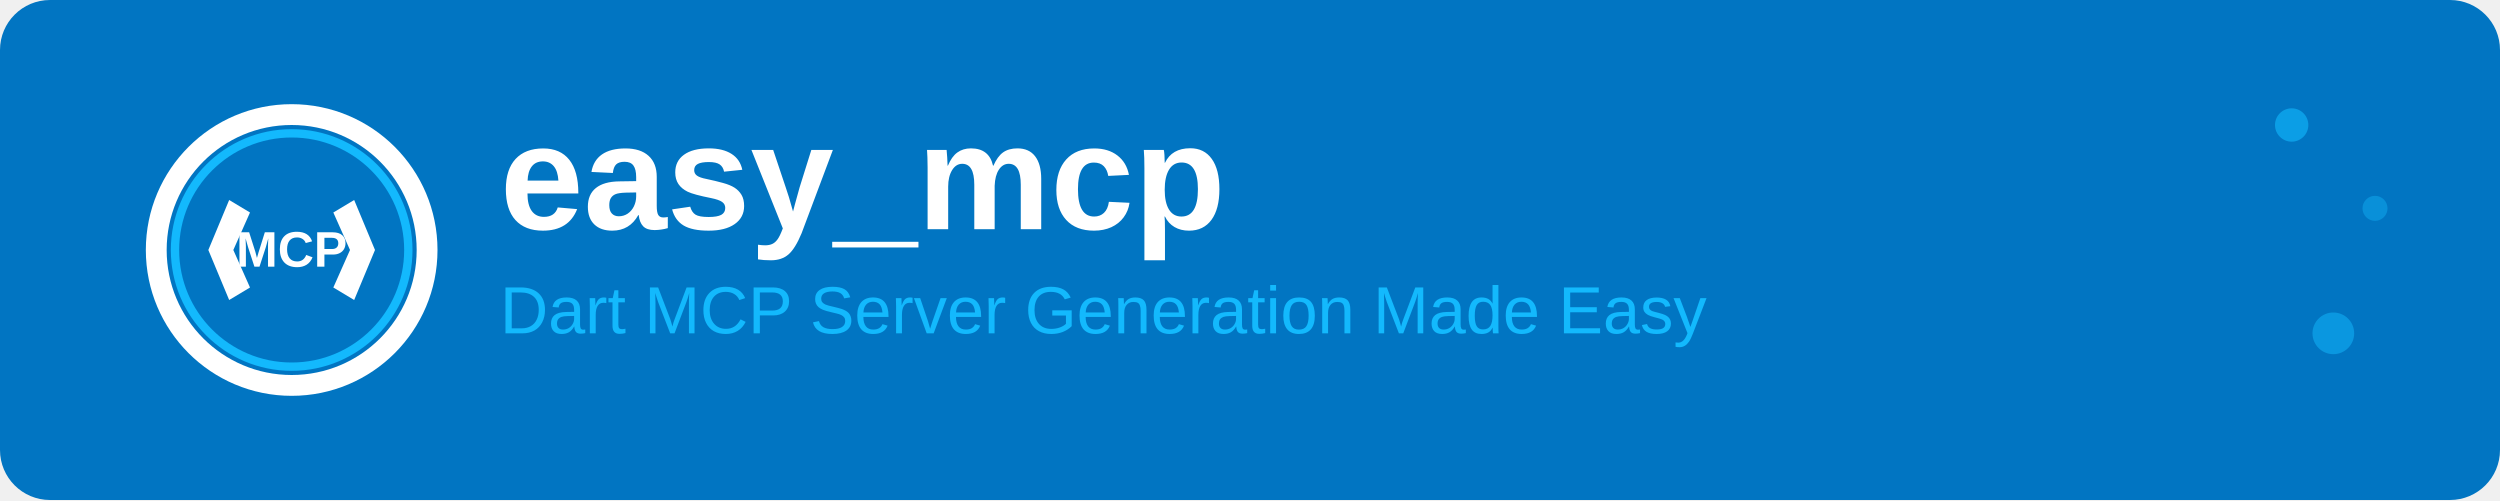
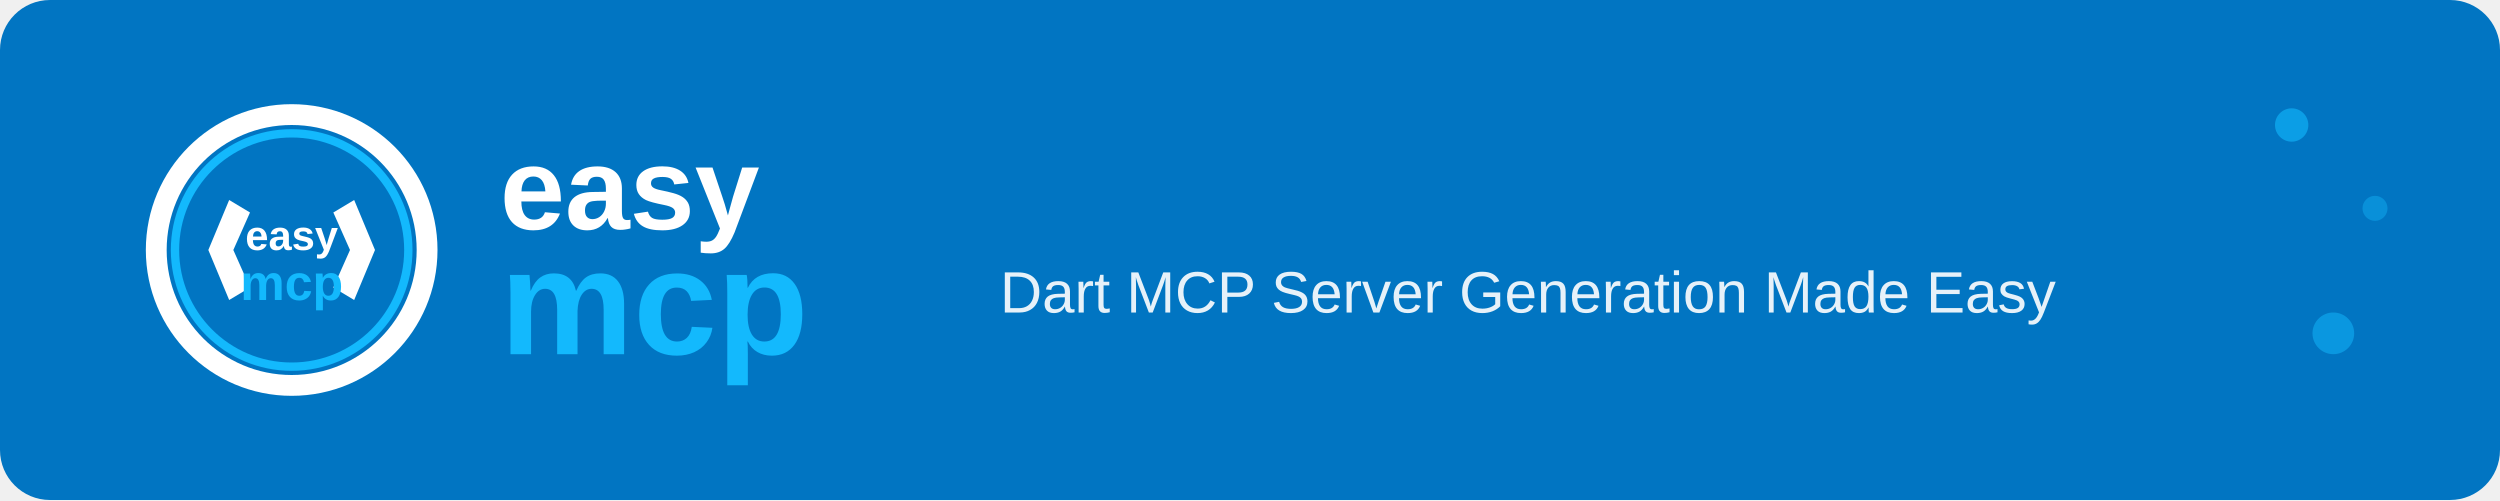
<svg xmlns="http://www.w3.org/2000/svg" viewBox="0 0 600 120" width="600" height="120">
  <rect x="0" y="0" width="600" height="120" fill="#0175C2" rx="12" />
  <g transform="translate(30, 20)">
    <circle cx="40" cy="40" r="35" fill="white" />
    <circle cx="40" cy="40" r="30" fill="#0175C2" />
    <circle cx="40" cy="40" r="28" fill="none" stroke="#13B9FD" stroke-width="2" />
    <g fill="white">
      <path d="M25 28 L20 40 L25 52 L30 49 L26 40 L30 31 Z" />
      <path d="M55 28 L60 40 L55 52 L50 49 L54 40 L50 31 Z" />
    </g>
-     <text x="40" y="44" font-family="Arial, sans-serif" font-size="12" font-weight="bold" fill="white" text-anchor="middle">MCP</text>
+     <text x="40" y="40" font-family="Arial, sans-serif" font-size="10" font-weight="bold" fill="white" text-anchor="middle">easy</text>
+     <text x="40" y="52" font-family="Arial, sans-serif" font-size="12" font-weight="bold" fill="#13B9FD" text-anchor="middle">mcp</text>
  </g>
-   <text x="120" y="55" font-family="Arial, sans-serif" font-size="36" font-weight="bold" fill="white">easy_mcp</text>
-   <text x="120" y="80" font-family="Arial, sans-serif" font-size="16" fill="#13B9FD">Dart MCP Server Generation Made Easy</text>
+   <text x="120" y="55" font-family="Arial, sans-serif" font-size="28" font-weight="bold" fill="white">easy</text>
+   <text x="120" y="85" font-family="Arial, sans-serif" font-size="36" font-weight="bold" fill="#13B9FD">mcp</text>
+   <text x="240" y="75" font-family="Arial, sans-serif" font-size="14" fill="white" opacity="0.9">Dart MCP Server Generation Made Easy</text>
  <circle cx="550" cy="30" r="4" fill="#13B9FD" opacity="0.6" />
  <circle cx="570" cy="50" r="3" fill="#13B9FD" opacity="0.4" />
  <circle cx="560" cy="80" r="5" fill="#13B9FD" opacity="0.5" />
</svg>
